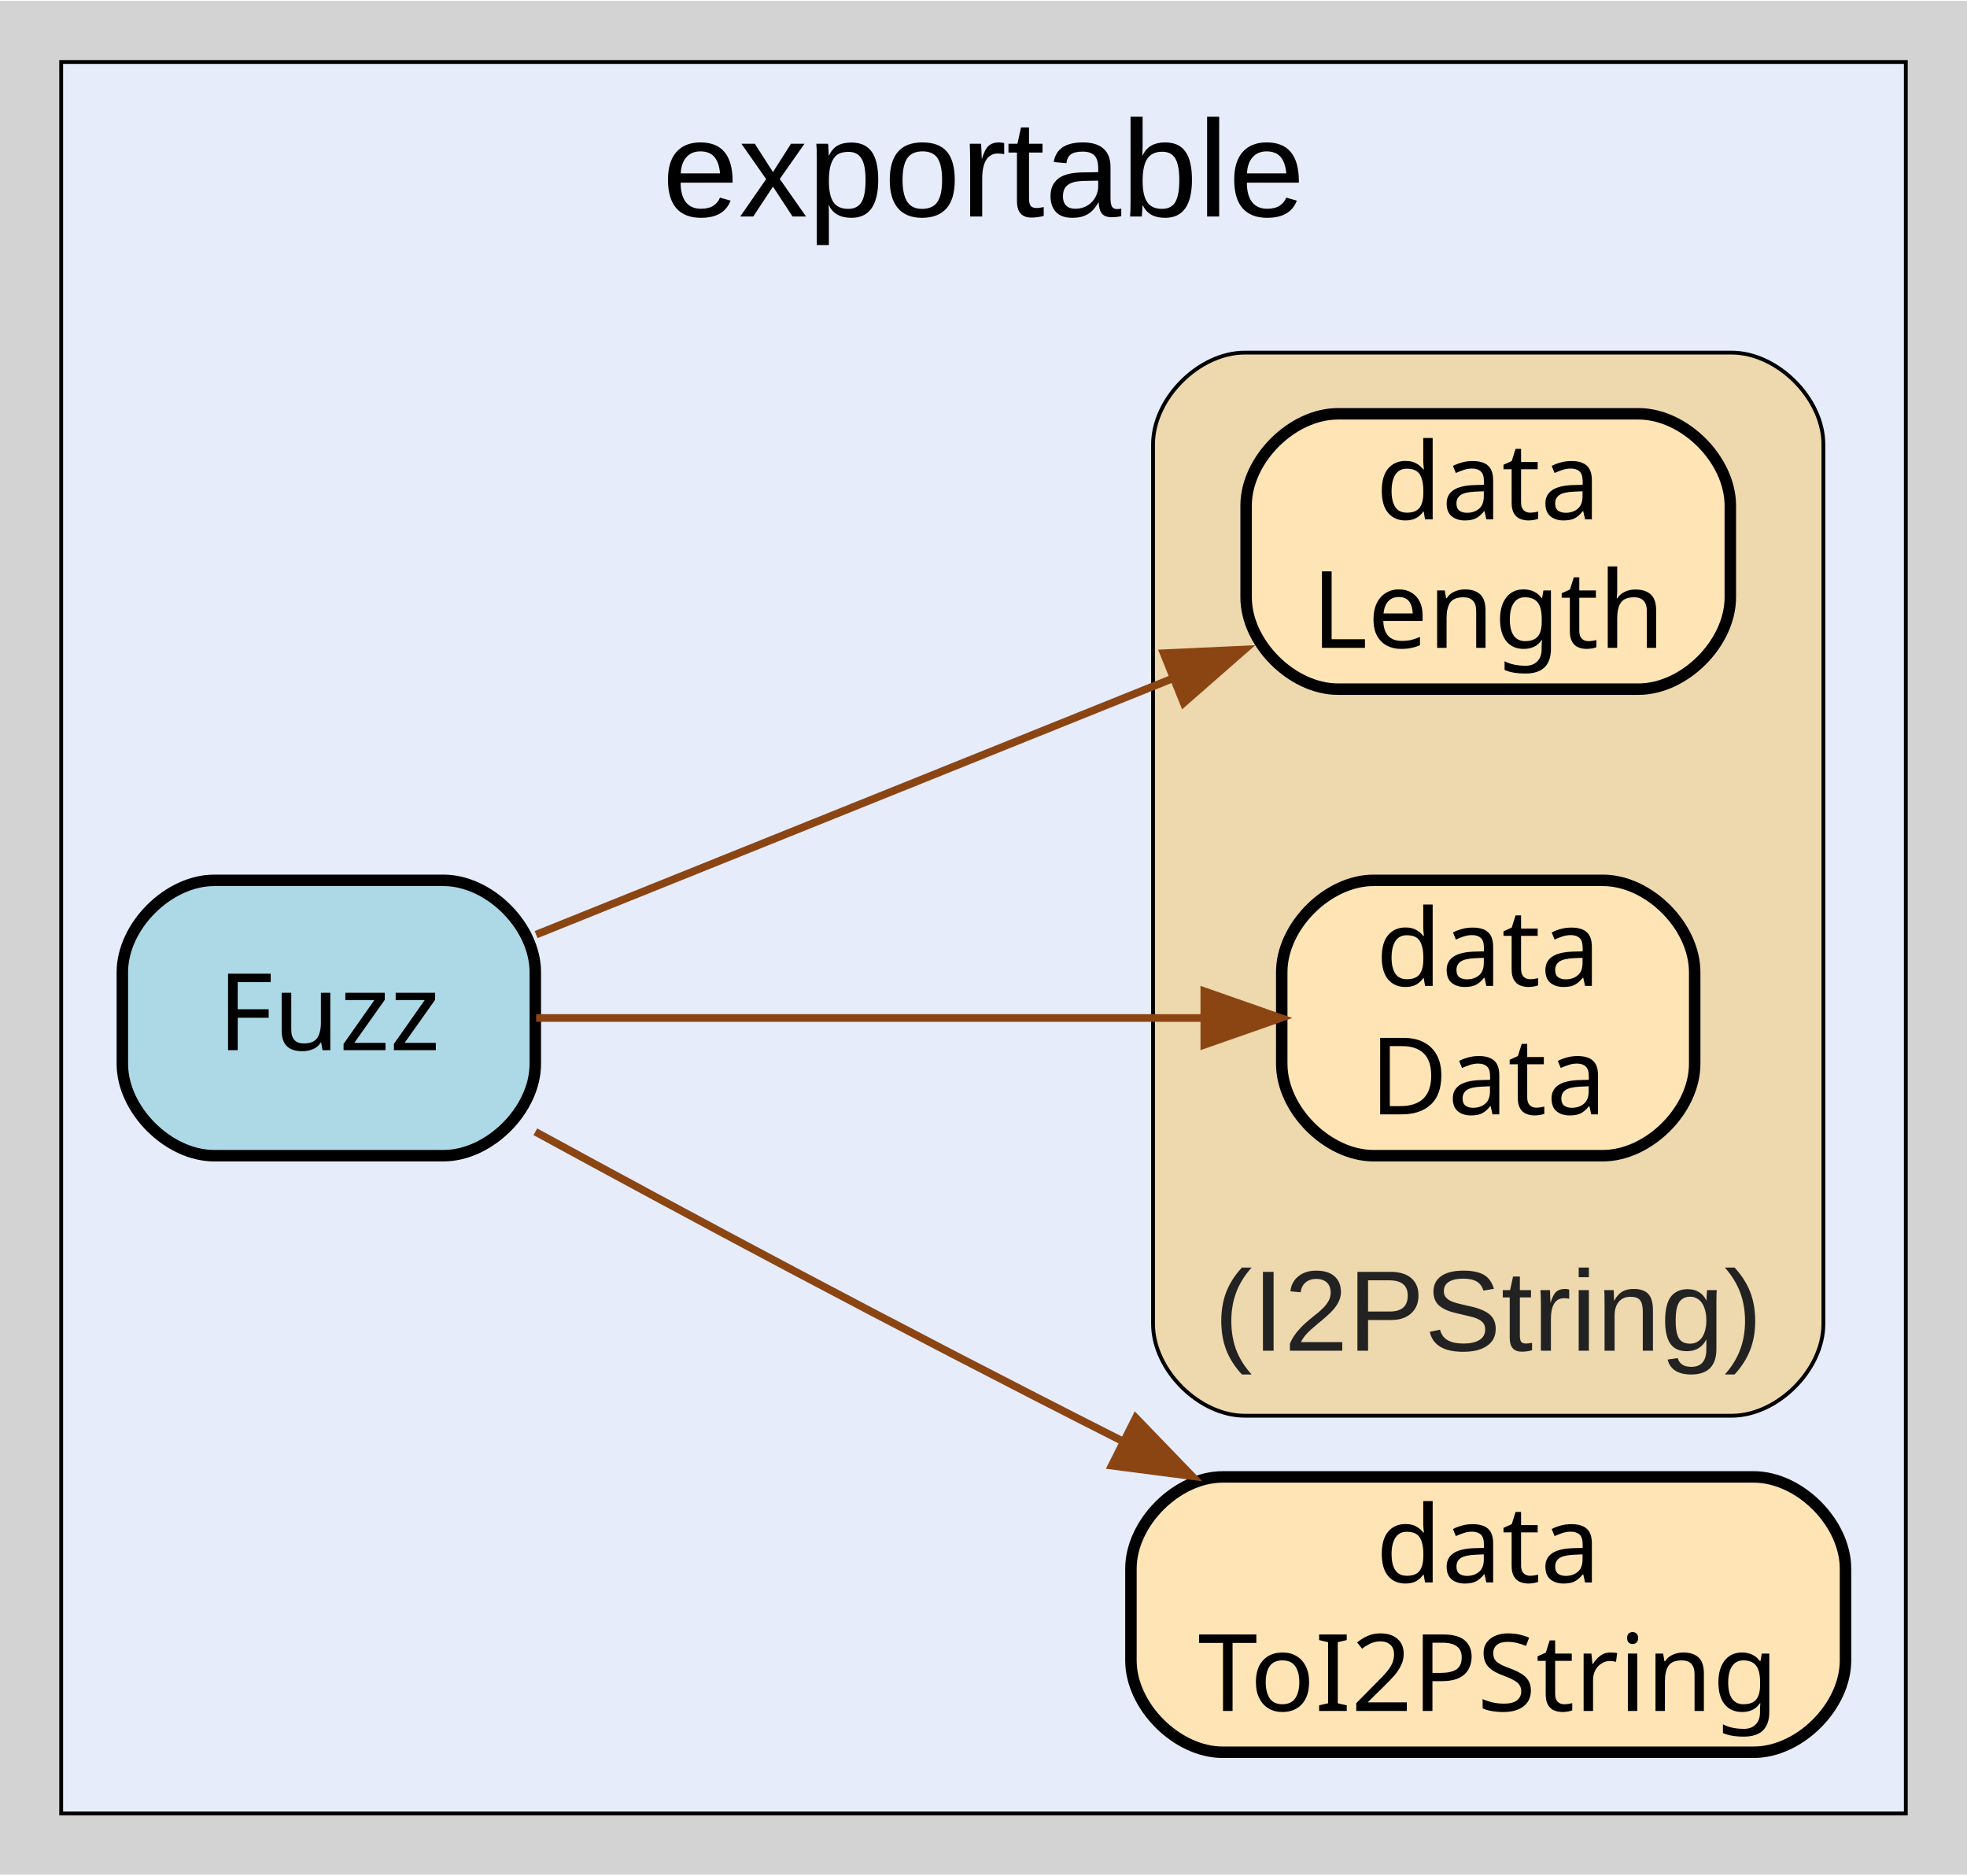
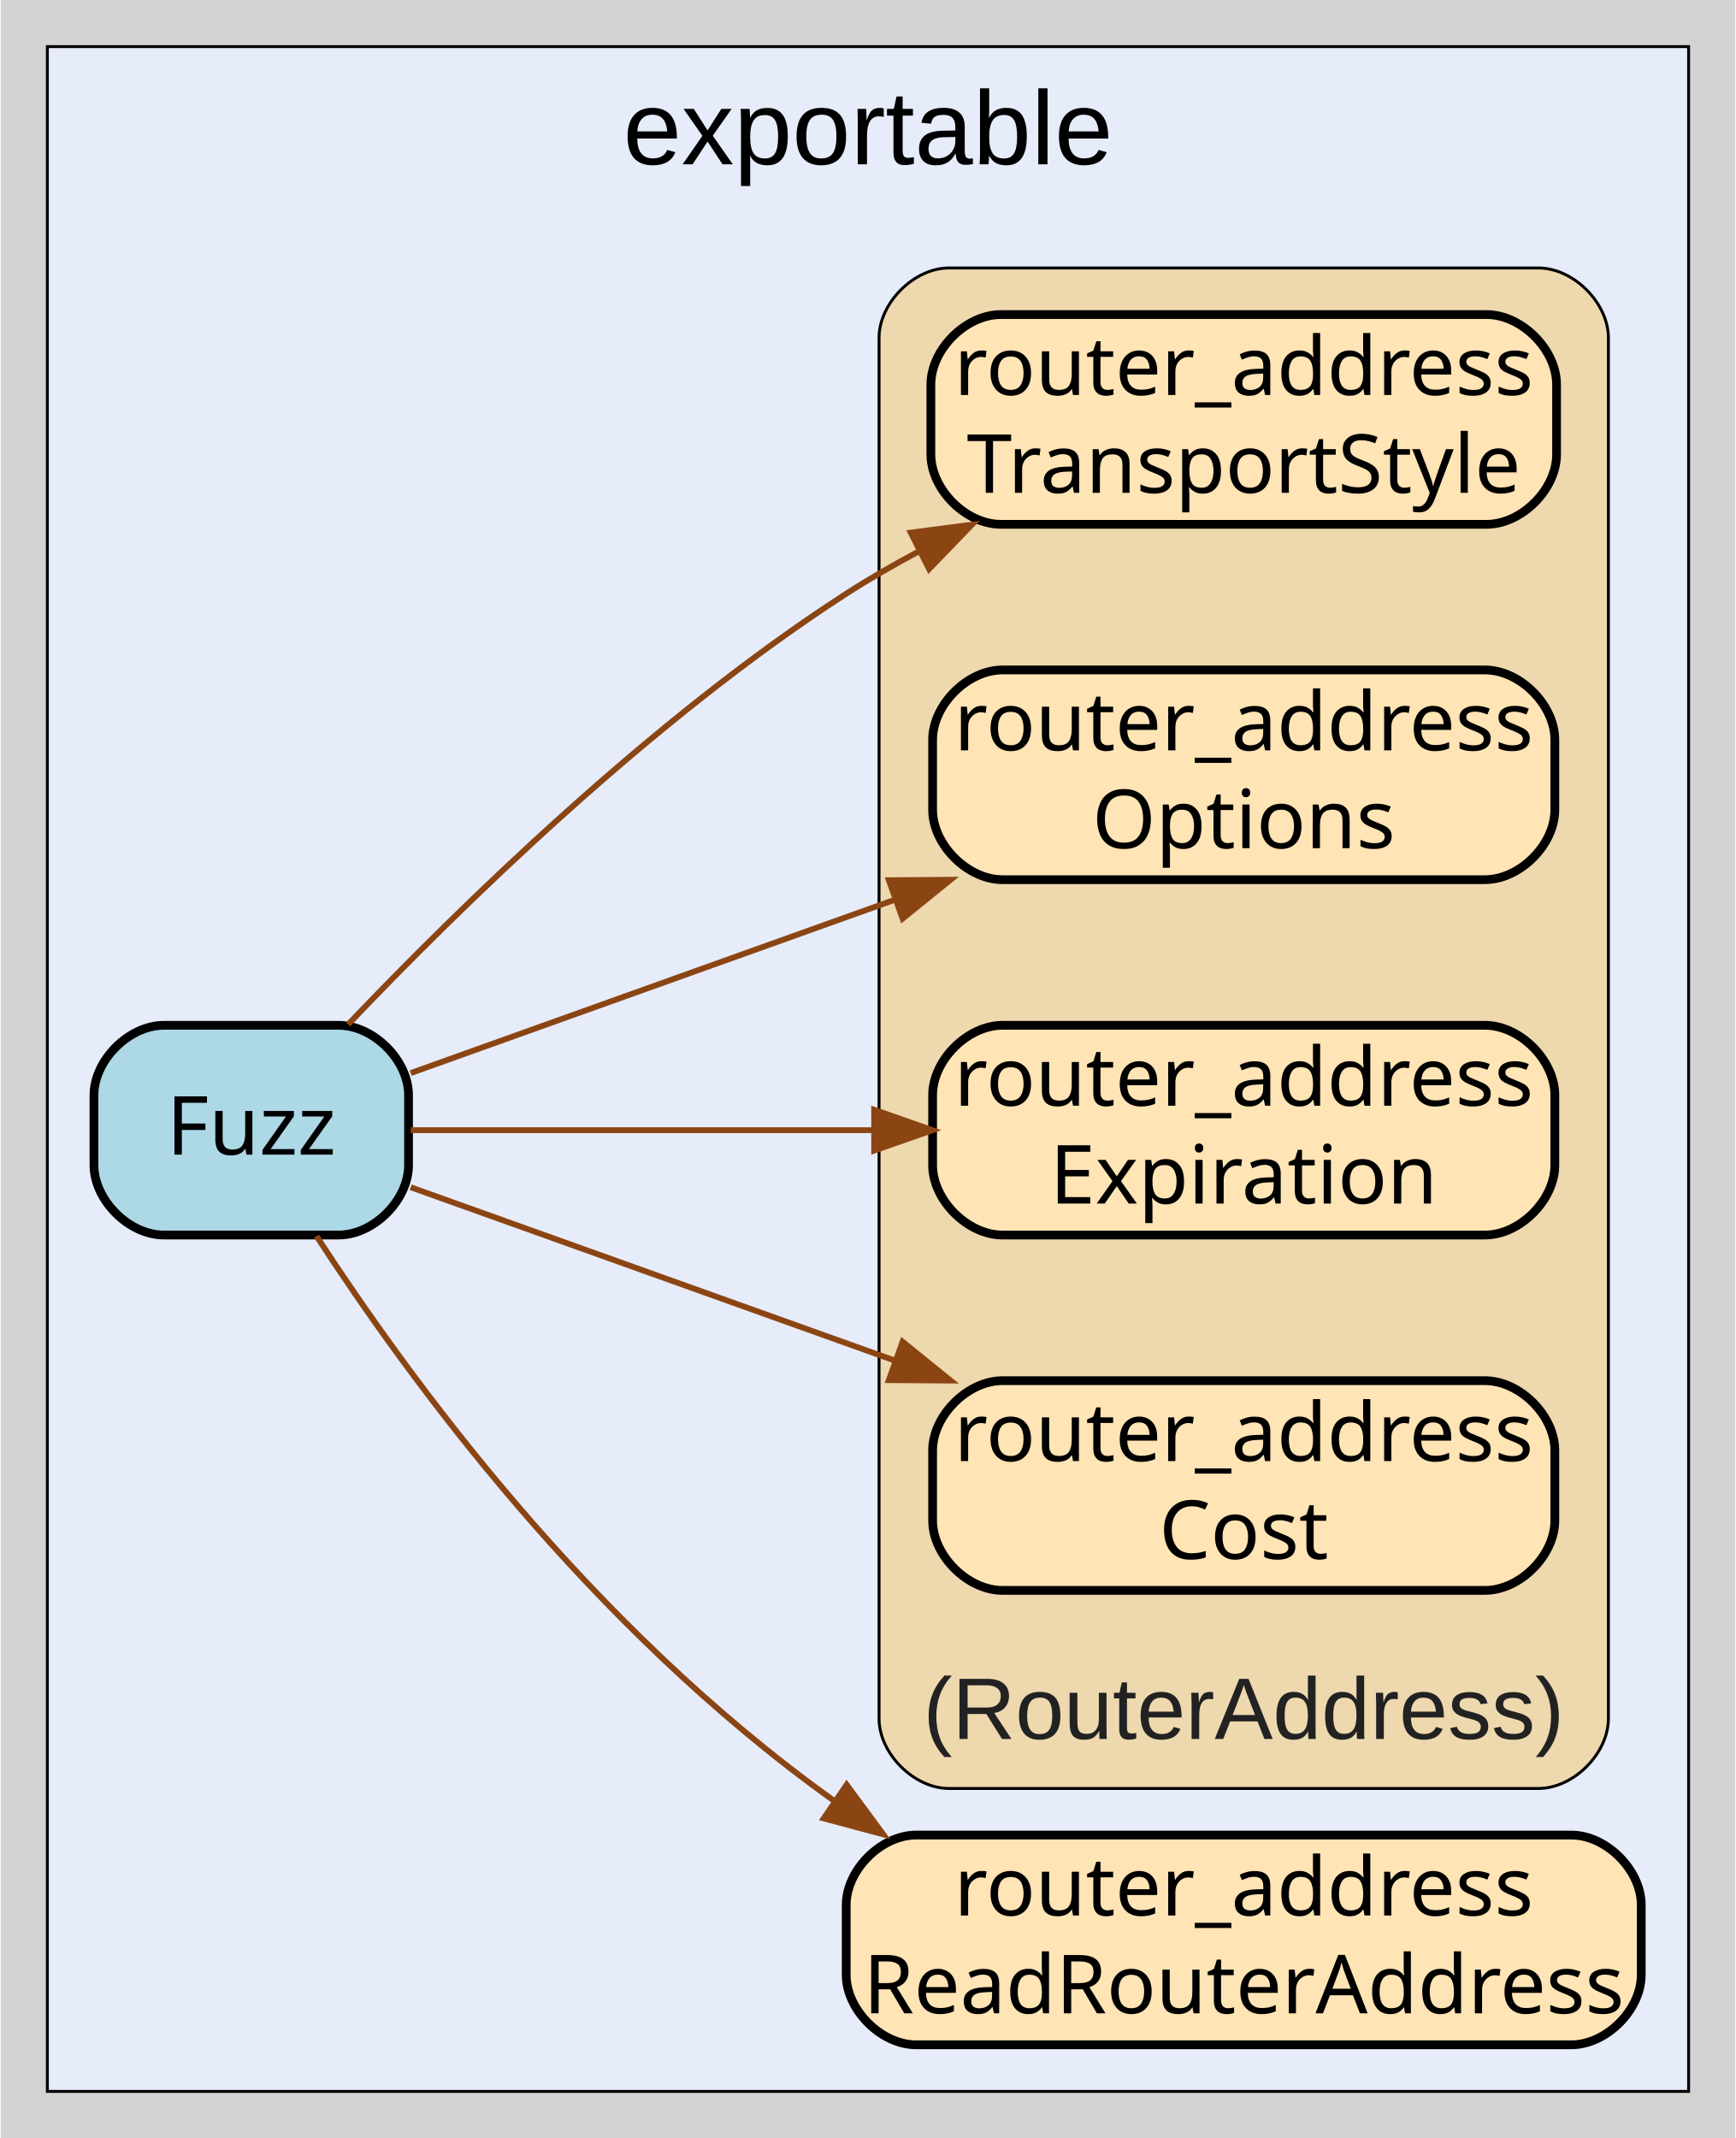
- <svg xmlns="http://www.w3.org/2000/svg" xmlns:xlink="http://www.w3.org/1999/xlink" width="257pt" height="245pt" viewBox="0.00 0.00 257.22 245.00">
-   <g id="graph0" class="graph" transform="scale(1 1) rotate(0) translate(0 245)">
-     <polygon fill="#d3d3d3" stroke="transparent" points="0,0 0,-245 257.22,-245 257.22,0 0,0" />
+ <svg xmlns="http://www.w3.org/2000/svg" xmlns:xlink="http://www.w3.org/1999/xlink" width="298pt" height="367pt" viewBox="0.00 0.00 297.74 367.00">
+   <g id="graph0" class="graph" transform="scale(1 1) rotate(0) translate(0 367)">
+     <polygon fill="#d3d3d3" stroke="transparent" points="0,0 0,-367 297.739,-367 297.739,0 0,0" />
    <g id="clust1" class="cluster">
-       <polygon fill="#e6ecfa" stroke="#000000" stroke-width=".5" points="8,-8 8,-237 249.22,-237 249.22,-8 8,-8" />
-       <text text-anchor="middle" x="128.61" y="-216.8" font-family="Arial" font-size="18.00" fill="#000000">exportable</text>
+       <polygon fill="#e6ecfa" stroke="#000000" stroke-width=".5" points="8,-8 8,-359 289.739,-359 289.739,-8 8,-8" />
+       <text text-anchor="middle" x="148.87" y="-338.8" font-family="Arial" font-size="18.00" fill="#000000">exportable</text>
    </g>
    <g id="clust2" class="cluster">
      <g id="a_clust2">
-         <a xlink:title="type: github.com/go-i2p/go-i2p/lib/common/data.I2PString">
-           <path fill="#eed8ae" stroke="#000000" stroke-width=".5" d="M162.781,-60C162.781,-60 226.439,-60 226.439,-60 232.439,-60 238.439,-66 238.439,-72 238.439,-72 238.439,-187 238.439,-187 238.439,-193 232.439,-199 226.439,-199 226.439,-199 162.781,-199 162.781,-199 156.781,-199 150.781,-193 150.781,-187 150.781,-187 150.781,-72 150.781,-72 150.781,-66 156.781,-60 162.781,-60" />
-           <text text-anchor="middle" x="194.61" y="-68.5" font-family="Arial" font-size="15.00" fill="#222222">(I2PString)</text>
+         <a xlink:title="type: github.com/go-i2p/go-i2p/lib/common/router_address.RouterAddress">
+           <path fill="#eed8ae" stroke="#000000" stroke-width=".5" d="M162.769,-60C162.769,-60 263.971,-60 263.971,-60 269.971,-60 275.971,-66 275.971,-72 275.971,-72 275.971,-309 275.971,-309 275.971,-315 269.971,-321 263.971,-321 263.971,-321 162.769,-321 162.769,-321 156.769,-321 150.769,-315 150.769,-309 150.769,-309 150.769,-72 150.769,-72 150.769,-66 156.769,-60 162.769,-60" />
+           <text text-anchor="middle" x="213.37" y="-68.5" font-family="Arial" font-size="15.00" fill="#222222">(RouterAddress)</text>
        </a>
      </g>
    </g>
    <g id="node1" class="node">
      <g id="a_node1">
-         <a xlink:title="github.com/go-i2p/go-i2p/lib/common/fuzz/string.Fuzz | defined in fuzz.go:5&#10;at fuzz.go:8: calling [(github.com/go-i2p/go-i2p/lib/common/data.I2PString).Length]&#10;at fuzz.go:11: calling [(github.com/go-i2p/go-i2p/lib/common/data.I2PString).Length]&#10;at fuzz.go:9: calling [github.com/go-i2p/go-i2p/lib/common/data.ToI2PString]&#10;at fuzz.go:7: calling [(github.com/go-i2p/go-i2p/lib/common/data.I2PString).Data]&#10;at fuzz.go:10: calling [(github.com/go-i2p/go-i2p/lib/common/data.I2PString).Data]">
-           <path fill="#add8e6" stroke="#000000" stroke-width="1.5" d="M58,-130C58,-130 28,-130 28,-130 22,-130 16,-124 16,-118 16,-118 16,-106 16,-106 16,-100 22,-94 28,-94 28,-94 58,-94 58,-94 64,-94 70,-100 70,-106 70,-106 70,-118 70,-118 70,-124 64,-130 58,-130" />
-           <text text-anchor="middle" x="43" y="-107.8" font-family="Verdana" font-size="14.00" fill="#000000">Fuzz</text>
+         <a xlink:title="github.com/go-i2p/go-i2p/lib/common/fuzz/router_address.Fuzz | defined in fuzz.go:5&#10;at fuzz.go:10: calling [(github.com/go-i2p/go-i2p/lib/common/router_address.RouterAddress).TransportStyle]&#10;at fuzz.go:6: calling [github.com/go-i2p/go-i2p/lib/common/router_address.ReadRouterAddress]&#10;at fuzz.go:7: calling [(github.com/go-i2p/go-i2p/lib/common/router_address.RouterAddress).Cost]&#10;at fuzz.go:8: calling [(github.com/go-i2p/go-i2p/lib/common/router_address.RouterAddress).Expiration]&#10;at fuzz.go:9: calling [(github.com/go-i2p/go-i2p/lib/common/router_address.RouterAddress).Options]">
+           <path fill="#add8e6" stroke="#000000" stroke-width="1.5" d="M58,-191C58,-191 28,-191 28,-191 22,-191 16,-185 16,-179 16,-179 16,-167 16,-167 16,-161 22,-155 28,-155 28,-155 58,-155 58,-155 64,-155 70,-161 70,-167 70,-167 70,-179 70,-179 70,-185 64,-191 58,-191" />
+           <text text-anchor="middle" x="43" y="-168.8" font-family="Verdana" font-size="14.00" fill="#000000">Fuzz</text>
        </a>
      </g>
    </g>
    <g id="node2" class="node">
      <g id="a_node2">
-         <a xlink:title="github.com/go-i2p/go-i2p/lib/common/data.ToI2PString | defined in string.go:114">
-           <path fill="#ffe4b5" stroke="#000000" stroke-width="1.5" d="M229.331,-52C229.331,-52 159.89,-52 159.89,-52 153.89,-52 147.89,-46 147.89,-40 147.89,-40 147.89,-28 147.89,-28 147.89,-22 153.89,-16 159.89,-16 159.89,-16 229.331,-16 229.331,-16 235.331,-16 241.331,-22 241.331,-28 241.331,-28 241.331,-40 241.331,-40 241.331,-46 235.331,-52 229.331,-52" />
-           <text text-anchor="middle" x="194.61" y="-38.2" font-family="Verdana" font-size="14.00" fill="#000000">data</text>
-           <text text-anchor="middle" x="194.61" y="-21.4" font-family="Verdana" font-size="14.00" fill="#000000">ToI2PString</text>
+         <a xlink:title="github.com/go-i2p/go-i2p/lib/common/router_address.ReadRouterAddress | defined in router_address.go:345">
+           <path fill="#ffe4b5" stroke="#000000" stroke-width="1.5" d="M269.609,-52C269.609,-52 157.13,-52 157.13,-52 151.13,-52 145.13,-46 145.13,-40 145.13,-40 145.13,-28 145.13,-28 145.13,-22 151.13,-16 157.13,-16 157.13,-16 269.609,-16 269.609,-16 275.609,-16 281.609,-22 281.609,-28 281.609,-28 281.609,-40 281.609,-40 281.609,-46 275.609,-52 269.609,-52" />
+           <text text-anchor="middle" x="213.37" y="-38.2" font-family="Verdana" font-size="14.00" fill="#000000">router_address</text>
+           <text text-anchor="middle" x="213.37" y="-21.4" font-family="Verdana" font-size="14.00" fill="#000000">ReadRouterAddress</text>
        </a>
      </g>
    </g>
    <g id="edge2" class="edge">
      <g id="a_edge2">
-         <a xlink:title="at fuzz.go:9: calling [github.com/go-i2p/go-i2p/lib/common/data.ToI2PString]">
-           <path fill="none" stroke="#8b4513" d="M70.004,-97.129C89.205,-86.659 115.889,-72.316 146.654,-56.746" />
-           <polygon fill="#8b4513" stroke="#8b4513" points="148.521,-59.725 155.88,-52.103 145.374,-53.472 148.521,-59.725" />
+         <a xlink:title="at fuzz.go:6: calling [github.com/go-i2p/go-i2p/lib/common/router_address.ReadRouterAddress]">
+           <path fill="none" stroke="#8b4513" d="M54.2,-154.815C69.889,-130.719 100.687,-88.107 143.143,-57.815" />
+           <polygon fill="#8b4513" stroke="#8b4513" points="145.205,-60.645 151.496,-52.12 141.262,-54.862 145.205,-60.645" />
        </a>
      </g>
    </g>
    <g id="node3" class="node">
      <g id="a_node3">
-         <a xlink:title="(github.com/go-i2p/go-i2p/lib/common/data.I2PString).Data | defined in string.go:73">
-           <path fill="#ffe4b5" stroke="#000000" stroke-width="1.5" d="M209.61,-130C209.61,-130 179.61,-130 179.61,-130 173.61,-130 167.61,-124 167.61,-118 167.61,-118 167.61,-106 167.61,-106 167.61,-100 173.61,-94 179.61,-94 179.61,-94 209.61,-94 209.61,-94 215.61,-94 221.61,-100 221.61,-106 221.61,-106 221.61,-118 221.61,-118 221.61,-124 215.61,-130 209.61,-130" />
-           <text text-anchor="middle" x="194.61" y="-116.2" font-family="Verdana" font-size="14.00" fill="#000000">data</text>
-           <text text-anchor="middle" x="194.61" y="-99.4" font-family="Verdana" font-size="14.00" fill="#000000">Data</text>
+         <a xlink:title="(github.com/go-i2p/go-i2p/lib/common/router_address.RouterAddress).Cost | defined in router_address.go:163">
+           <path fill="#ffe4b5" stroke="#000000" stroke-width="1.5" d="M254.776,-130C254.776,-130 171.963,-130 171.963,-130 165.963,-130 159.963,-124 159.963,-118 159.963,-118 159.963,-106 159.963,-106 159.963,-100 165.963,-94 171.963,-94 171.963,-94 254.776,-94 254.776,-94 260.776,-94 266.776,-100 266.776,-106 266.776,-106 266.776,-118 266.776,-118 266.776,-124 260.776,-130 254.776,-130" />
+           <text text-anchor="middle" x="213.37" y="-116.2" font-family="Verdana" font-size="14.00" fill="#000000">router_address</text>
+           <text text-anchor="middle" x="213.37" y="-99.4" font-family="Verdana" font-size="14.00" fill="#000000">Cost</text>
        </a>
      </g>
    </g>
    <g id="edge3" class="edge">
      <g id="a_edge3">
-         <a xlink:title="at fuzz.go:7: calling [(github.com/go-i2p/go-i2p/lib/common/data.I2PString).Data]&#10;at fuzz.go:10: calling [(github.com/go-i2p/go-i2p/lib/common/data.I2PString).Data]">
-           <path fill="none" stroke="#8b4513" d="M70.105,-112C94.392,-112 130.244,-112 157.247,-112" />
-           <polygon fill="#8b4513" stroke="#8b4513" points="157.485,-115.5 167.485,-112 157.485,-108.5 157.485,-115.5" />
+         <a xlink:title="at fuzz.go:7: calling [(github.com/go-i2p/go-i2p/lib/common/router_address.RouterAddress).Cost]">
+           <path fill="none" stroke="#8b4513" d="M70.373,-163.199C92.768,-155.181 125.256,-143.549 153.608,-133.398" />
+           <polygon fill="#8b4513" stroke="#8b4513" points="154.809,-136.685 163.043,-130.019 152.449,-130.095 154.809,-136.685" />
        </a>
      </g>
    </g>
    <g id="node4" class="node">
      <g id="a_node4">
-         <a xlink:title="(github.com/go-i2p/go-i2p/lib/common/data.I2PString).Length | defined in string.go:31">
-           <path fill="#ffe4b5" stroke="#000000" stroke-width="1.5" d="M214.269,-191C214.269,-191 174.951,-191 174.951,-191 168.951,-191 162.951,-185 162.951,-179 162.951,-179 162.951,-167 162.951,-167 162.951,-161 168.951,-155 174.951,-155 174.951,-155 214.269,-155 214.269,-155 220.269,-155 226.269,-161 226.269,-167 226.269,-167 226.269,-179 226.269,-179 226.269,-185 220.269,-191 214.269,-191" />
-           <text text-anchor="middle" x="194.61" y="-177.2" font-family="Verdana" font-size="14.00" fill="#000000">data</text>
-           <text text-anchor="middle" x="194.61" y="-160.4" font-family="Verdana" font-size="14.00" fill="#000000">Length</text>
+         <a xlink:title="(github.com/go-i2p/go-i2p/lib/common/router_address.RouterAddress).Expiration | defined in router_address.go:168">
+           <path fill="#ffe4b5" stroke="#000000" stroke-width="1.5" d="M254.776,-191C254.776,-191 171.963,-191 171.963,-191 165.963,-191 159.963,-185 159.963,-179 159.963,-179 159.963,-167 159.963,-167 159.963,-161 165.963,-155 171.963,-155 171.963,-155 254.776,-155 254.776,-155 260.776,-155 266.776,-161 266.776,-167 266.776,-167 266.776,-179 266.776,-179 266.776,-185 260.776,-191 254.776,-191" />
+           <text text-anchor="middle" x="213.37" y="-177.2" font-family="Verdana" font-size="14.00" fill="#000000">router_address</text>
+           <text text-anchor="middle" x="213.37" y="-160.4" font-family="Verdana" font-size="14.00" fill="#000000">Expiration</text>
+         </a>
+       </g>
+     </g>
+     <g id="edge4" class="edge">
+       <g id="a_edge4">
+         <a xlink:title="at fuzz.go:8: calling [(github.com/go-i2p/go-i2p/lib/common/router_address.RouterAddress).Expiration]">
+           <path fill="none" stroke="#8b4513" d="M70.373,-173C91.725,-173 122.252,-173 149.622,-173" />
+           <polygon fill="#8b4513" stroke="#8b4513" points="149.931,-176.5 159.931,-173 149.931,-169.5 149.931,-176.5" />
+         </a>
+       </g>
+     </g>
+     <g id="node5" class="node">
+       <g id="a_node5">
+         <a xlink:title="(github.com/go-i2p/go-i2p/lib/common/router_address.RouterAddress).Options | defined in router_address.go:323">
+           <path fill="#ffe4b5" stroke="#000000" stroke-width="1.5" d="M254.776,-252C254.776,-252 171.963,-252 171.963,-252 165.963,-252 159.963,-246 159.963,-240 159.963,-240 159.963,-228 159.963,-228 159.963,-222 165.963,-216 171.963,-216 171.963,-216 254.776,-216 254.776,-216 260.776,-216 266.776,-222 266.776,-228 266.776,-228 266.776,-240 266.776,-240 266.776,-246 260.776,-252 254.776,-252" />
+           <text text-anchor="middle" x="213.37" y="-238.2" font-family="Verdana" font-size="14.00" fill="#000000">router_address</text>
+           <text text-anchor="middle" x="213.37" y="-221.4" font-family="Verdana" font-size="14.00" fill="#000000">Options</text>
+         </a>
+       </g>
+     </g>
+     <g id="edge5" class="edge">
+       <g id="a_edge5">
+         <a xlink:title="at fuzz.go:9: calling [(github.com/go-i2p/go-i2p/lib/common/router_address.RouterAddress).Options]">
+           <path fill="none" stroke="#8b4513" d="M70.373,-182.801C92.768,-190.819 125.256,-202.451 153.608,-212.602" />
+           <polygon fill="#8b4513" stroke="#8b4513" points="152.449,-215.905 163.043,-215.981 154.809,-209.315 152.449,-215.905" />
+         </a>
+       </g>
+     </g>
+     <g id="node6" class="node">
+       <g id="a_node6">
+         <a xlink:title="(github.com/go-i2p/go-i2p/lib/common/router_address.RouterAddress).TransportStyle | defined in router_address.go:173">
+           <path fill="#ffe4b5" stroke="#000000" stroke-width="1.5" d="M255.072,-313C255.072,-313 171.667,-313 171.667,-313 165.667,-313 159.667,-307 159.667,-301 159.667,-301 159.667,-289 159.667,-289 159.667,-283 165.667,-277 171.667,-277 171.667,-277 255.072,-277 255.072,-277 261.072,-277 267.072,-283 267.072,-289 267.072,-289 267.072,-301 267.072,-301 267.072,-307 261.072,-313 255.072,-313" />
+           <text text-anchor="middle" x="213.37" y="-299.2" font-family="Verdana" font-size="14.00" fill="#000000">router_address</text>
+           <text text-anchor="middle" x="213.37" y="-282.4" font-family="Verdana" font-size="14.00" fill="#000000">TransportStyle</text>
        </a>
      </g>
    </g>
    <g id="edge1" class="edge">
      <g id="a_edge1">
-         <a xlink:title="at fuzz.go:8: calling [(github.com/go-i2p/go-i2p/lib/common/data.I2PString).Length]&#10;at fuzz.go:11: calling [(github.com/go-i2p/go-i2p/lib/common/data.I2PString).Length]">
-           <path fill="none" stroke="#8b4513" d="M70.105,-122.906C93.241,-132.214 126.874,-145.746 153.352,-156.4" />
-           <polygon fill="#8b4513" stroke="#8b4513" points="152.167,-159.696 162.751,-160.182 154.78,-153.202 152.167,-159.696" />
+         <a xlink:title="at fuzz.go:10: calling [(github.com/go-i2p/go-i2p/lib/common/router_address.RouterAddress).TransportStyle]">
+           <path fill="none" stroke="#8b4513" d="M59.628,-191.151C78.734,-211.21 111.751,-243.515 145,-265 149.008,-267.59 153.277,-270.055 157.649,-272.378" />
+           <polygon fill="#8b4513" stroke="#8b4513" points="156.211,-275.573 166.717,-276.941 159.357,-269.32 156.211,-275.573" />
        </a>
      </g>
    </g>
  </g>
</svg>
